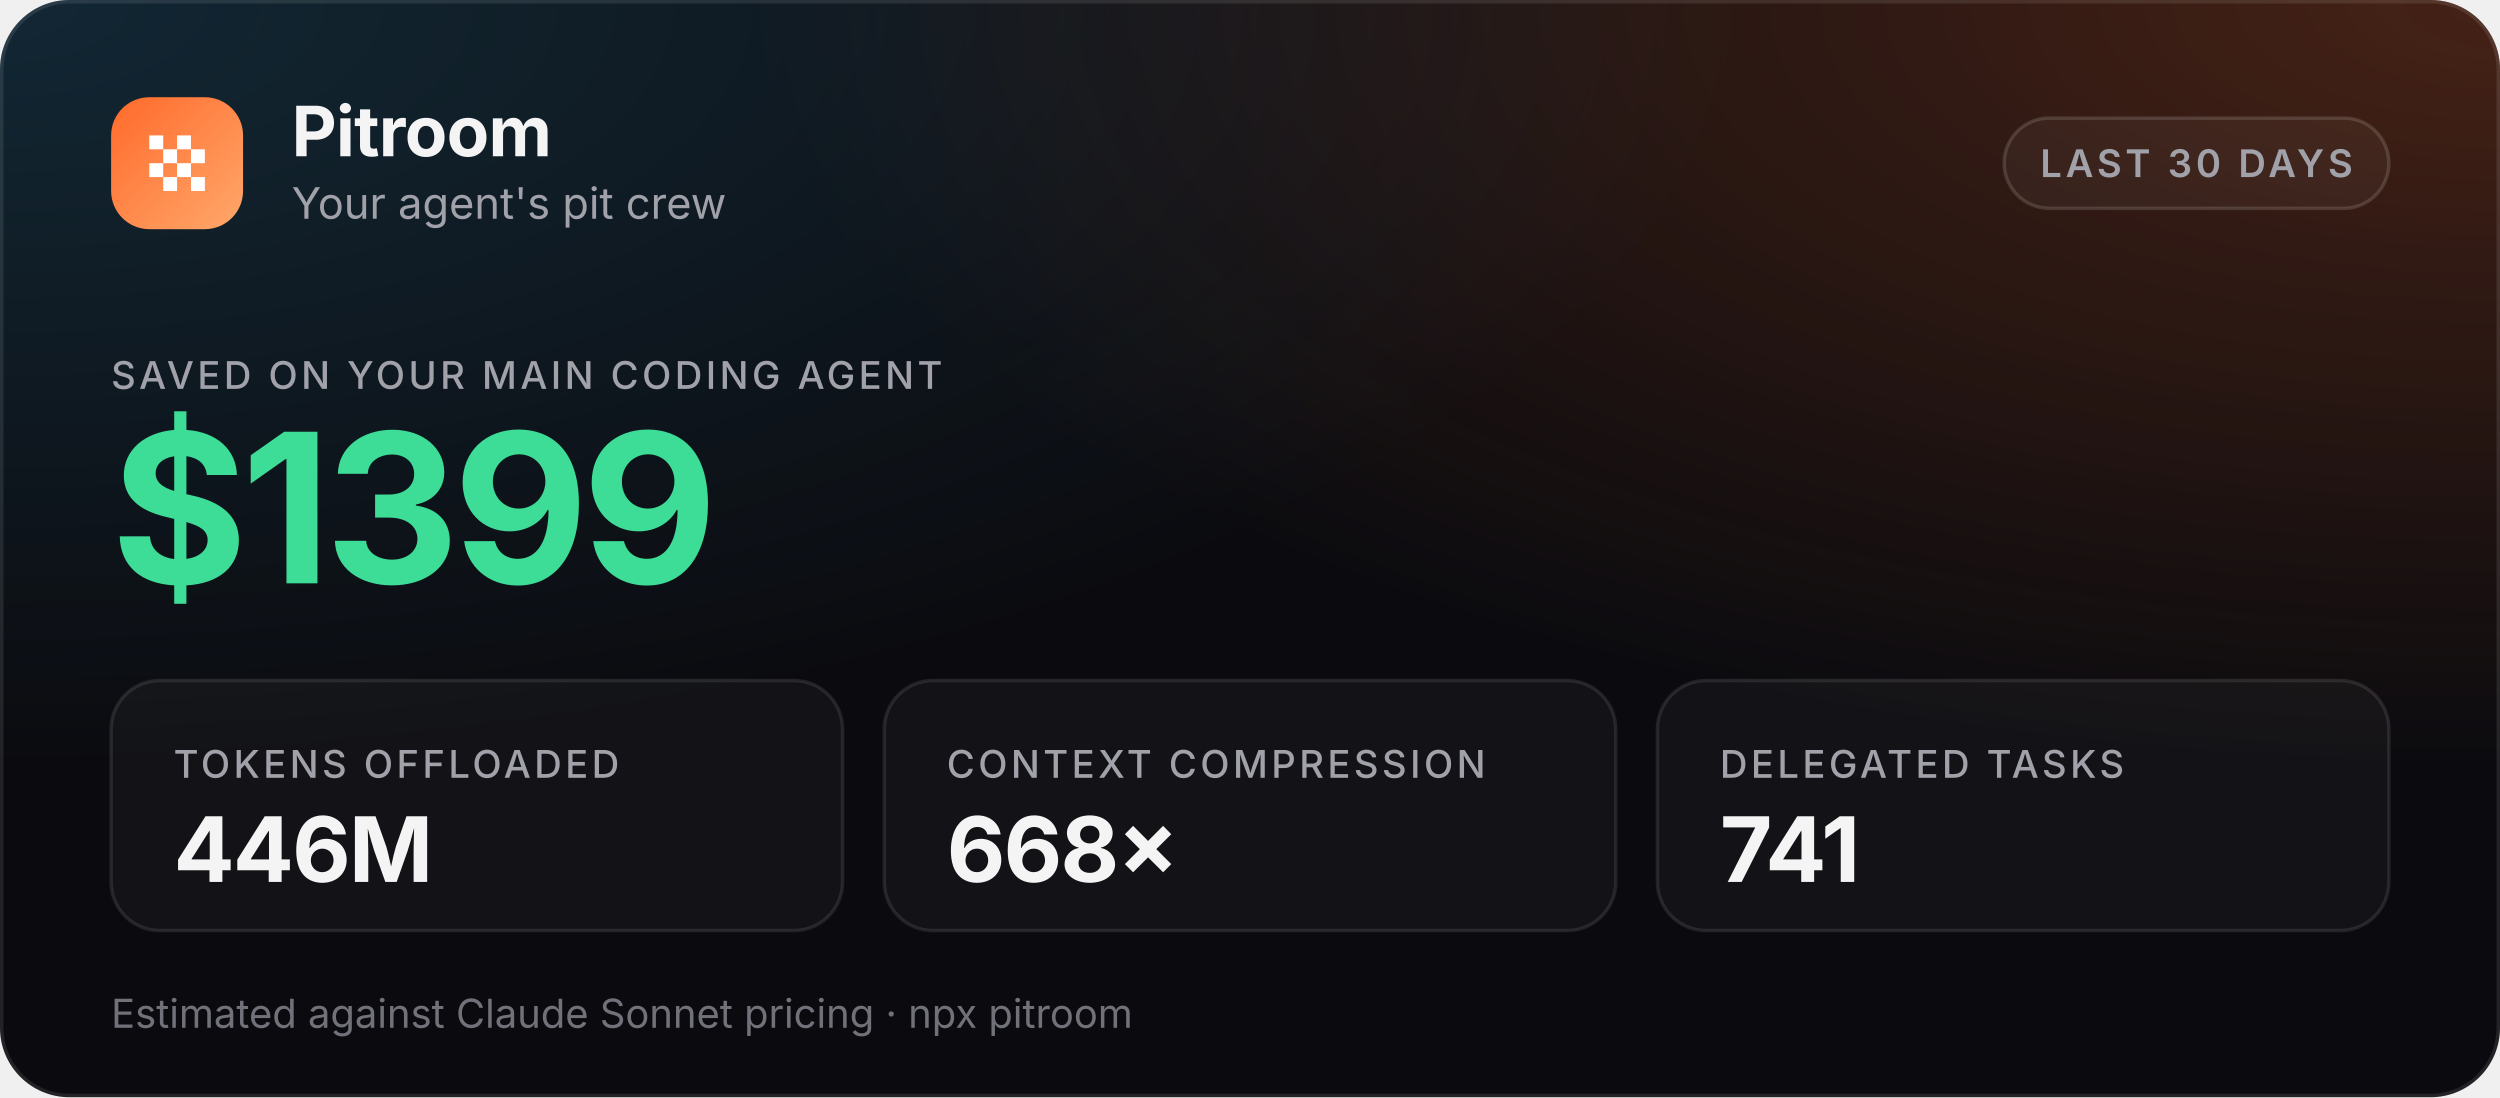
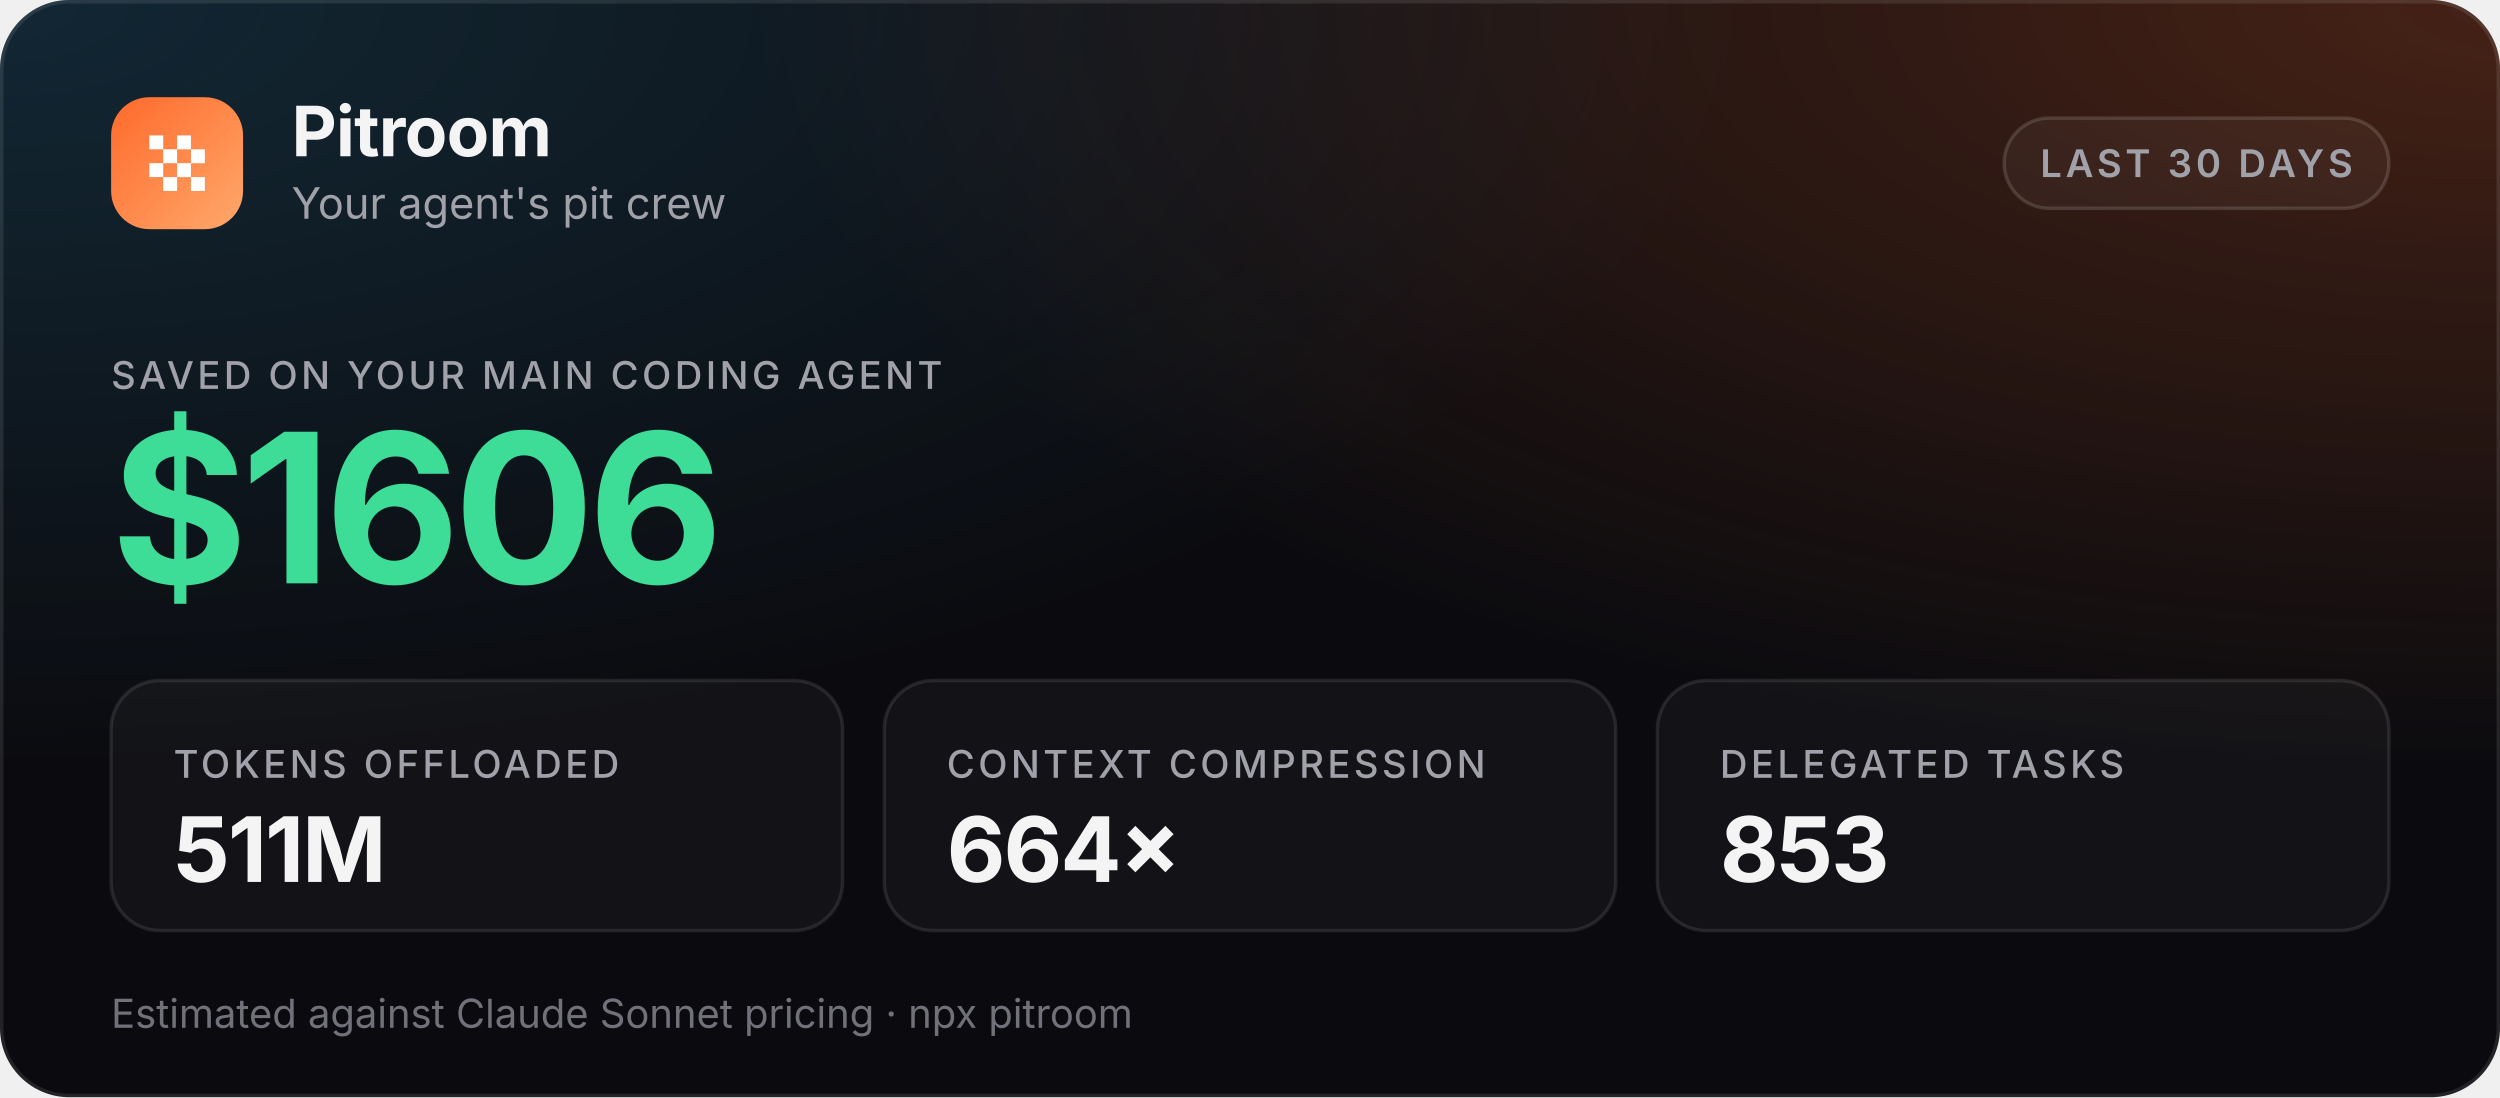
- <svg xmlns="http://www.w3.org/2000/svg" width="720" height="316" viewBox="0 0 720 316" role="img" aria-label="pitroom saved $1399">
+ <svg xmlns="http://www.w3.org/2000/svg" width="720" height="316" viewBox="0 0 720 316" role="img" aria-label="pitroom saved $1606">
  <style>
text{font-family:ui-sans-serif,-apple-system,"Segoe UI",Inter,Helvetica,Arial,sans-serif;fill:#f4f4f5}
.name{font-size:20px;font-weight:650;letter-spacing:-.01em}
.sub{font-size:12.5px;fill:#a1a1aa}
.pill{font-size:11px;font-weight:600;letter-spacing:.1em;fill:#a1a1aa}
.lab{font-size:11px;font-weight:500;letter-spacing:.09em;fill:#a1a1aa}
.big{font-size:60px;font-weight:700;letter-spacing:-.03em;fill:#3ddc97}
.val{font-size:26px;font-weight:650;letter-spacing:-.02em}
.foot{font-size:11.5px;fill:#71717a}
</style>
  <defs>
    <radialGradient id="o" cx="1" cy="0" r=".7">
      <stop offset="0" stop-color="#ff6a2b" stop-opacity=".24" />
      <stop offset="1" stop-color="#ff6a2b" stop-opacity="0" />
    </radialGradient>
    <radialGradient id="b" cx="0" cy="0" r=".7">
      <stop offset="0" stop-color="#38bdf8" stop-opacity=".16" />
      <stop offset="1" stop-color="#38bdf8" stop-opacity="0" />
    </radialGradient>
    <linearGradient id="m" x1="0" y1="0" x2="1" y2="1">
      <stop offset="0" stop-color="#ff6a2b" />
      <stop offset="1" stop-color="#ffa86b" />
    </linearGradient>
    <clipPath id="c">
      <rect width="720" height="316" rx="20" />
    </clipPath>
  </defs>
  <g clip-path="url(#c)">
    <rect width="720" height="316" fill="#0b0b0f" />
    <rect width="720" height="316" fill="url(#o)" />
    <rect width="720" height="316" fill="url(#b)" />
  </g>
  <rect x=".5" y=".5" width="719" height="315" rx="19.5" fill="none" stroke="#fff" stroke-opacity=".1" />
  <rect x="32" y="28" width="38" height="38" rx="11" fill="url(#m)" />
  <path d="M4 4h4v4H4zm8 0h4v4h-4zM8 8h4v4H8zm8 0h4v4h-4zM4 12h4v4H4zm8 0h4v4h-4zm-4 4h4v4H8zm8 0h4v4h-4z" fill="#fff" transform="translate(39 35) scale(1)" />
  <text x="84" y="45" class="name">Pitroom</text>
  <text x="84" y="63" class="sub">Your agent's pit crew</text>
  <rect x="577.2" y="34" width="110.8" height="26" rx="13" fill="#fff" fill-opacity=".04" stroke="#fff" stroke-opacity=".14" />
  <text x="632.6" y="51" class="pill" text-anchor="middle">LAST 30 DAYS</text>
  <text x="32" y="112" class="lab">SAVED ON YOUR MAIN CODING AGENT</text>
-   <text x="32" y="168" class="big">$1399</text>
+   <text x="32" y="168" class="big">$1606</text>
  <rect x="32" y="196" width="210.667" height="72" rx="14" fill="#fff" fill-opacity=".035" stroke="#fff" stroke-opacity=".1" />
  <text x="50" y="224" class="lab">TOKENS OFFLOADED</text>
-   <text x="50" y="254" class="val">446M</text>
+   <text x="50" y="254" class="val">511M</text>
  <rect x="254.667" y="196" width="210.667" height="72" rx="14" fill="#fff" fill-opacity=".035" stroke="#fff" stroke-opacity=".1" />
  <text x="272.667" y="224" class="lab">CONTEXT COMPRESSION</text>
-   <text x="272.667" y="254" class="val">668×</text>
+   <text x="272.667" y="254" class="val">664×</text>
  <rect x="477.333" y="196" width="210.667" height="72" rx="14" fill="#fff" fill-opacity=".035" stroke="#fff" stroke-opacity=".1" />
  <text x="495.333" y="224" class="lab">DELEGATED TASKS</text>
-   <text x="495.333" y="254" class="val">741</text>
+   <text x="495.333" y="254" class="val">853</text>
  <text x="32" y="296" class="foot">Estimated against Claude Sonnet pricing · npx pitroom</text>
</svg>
